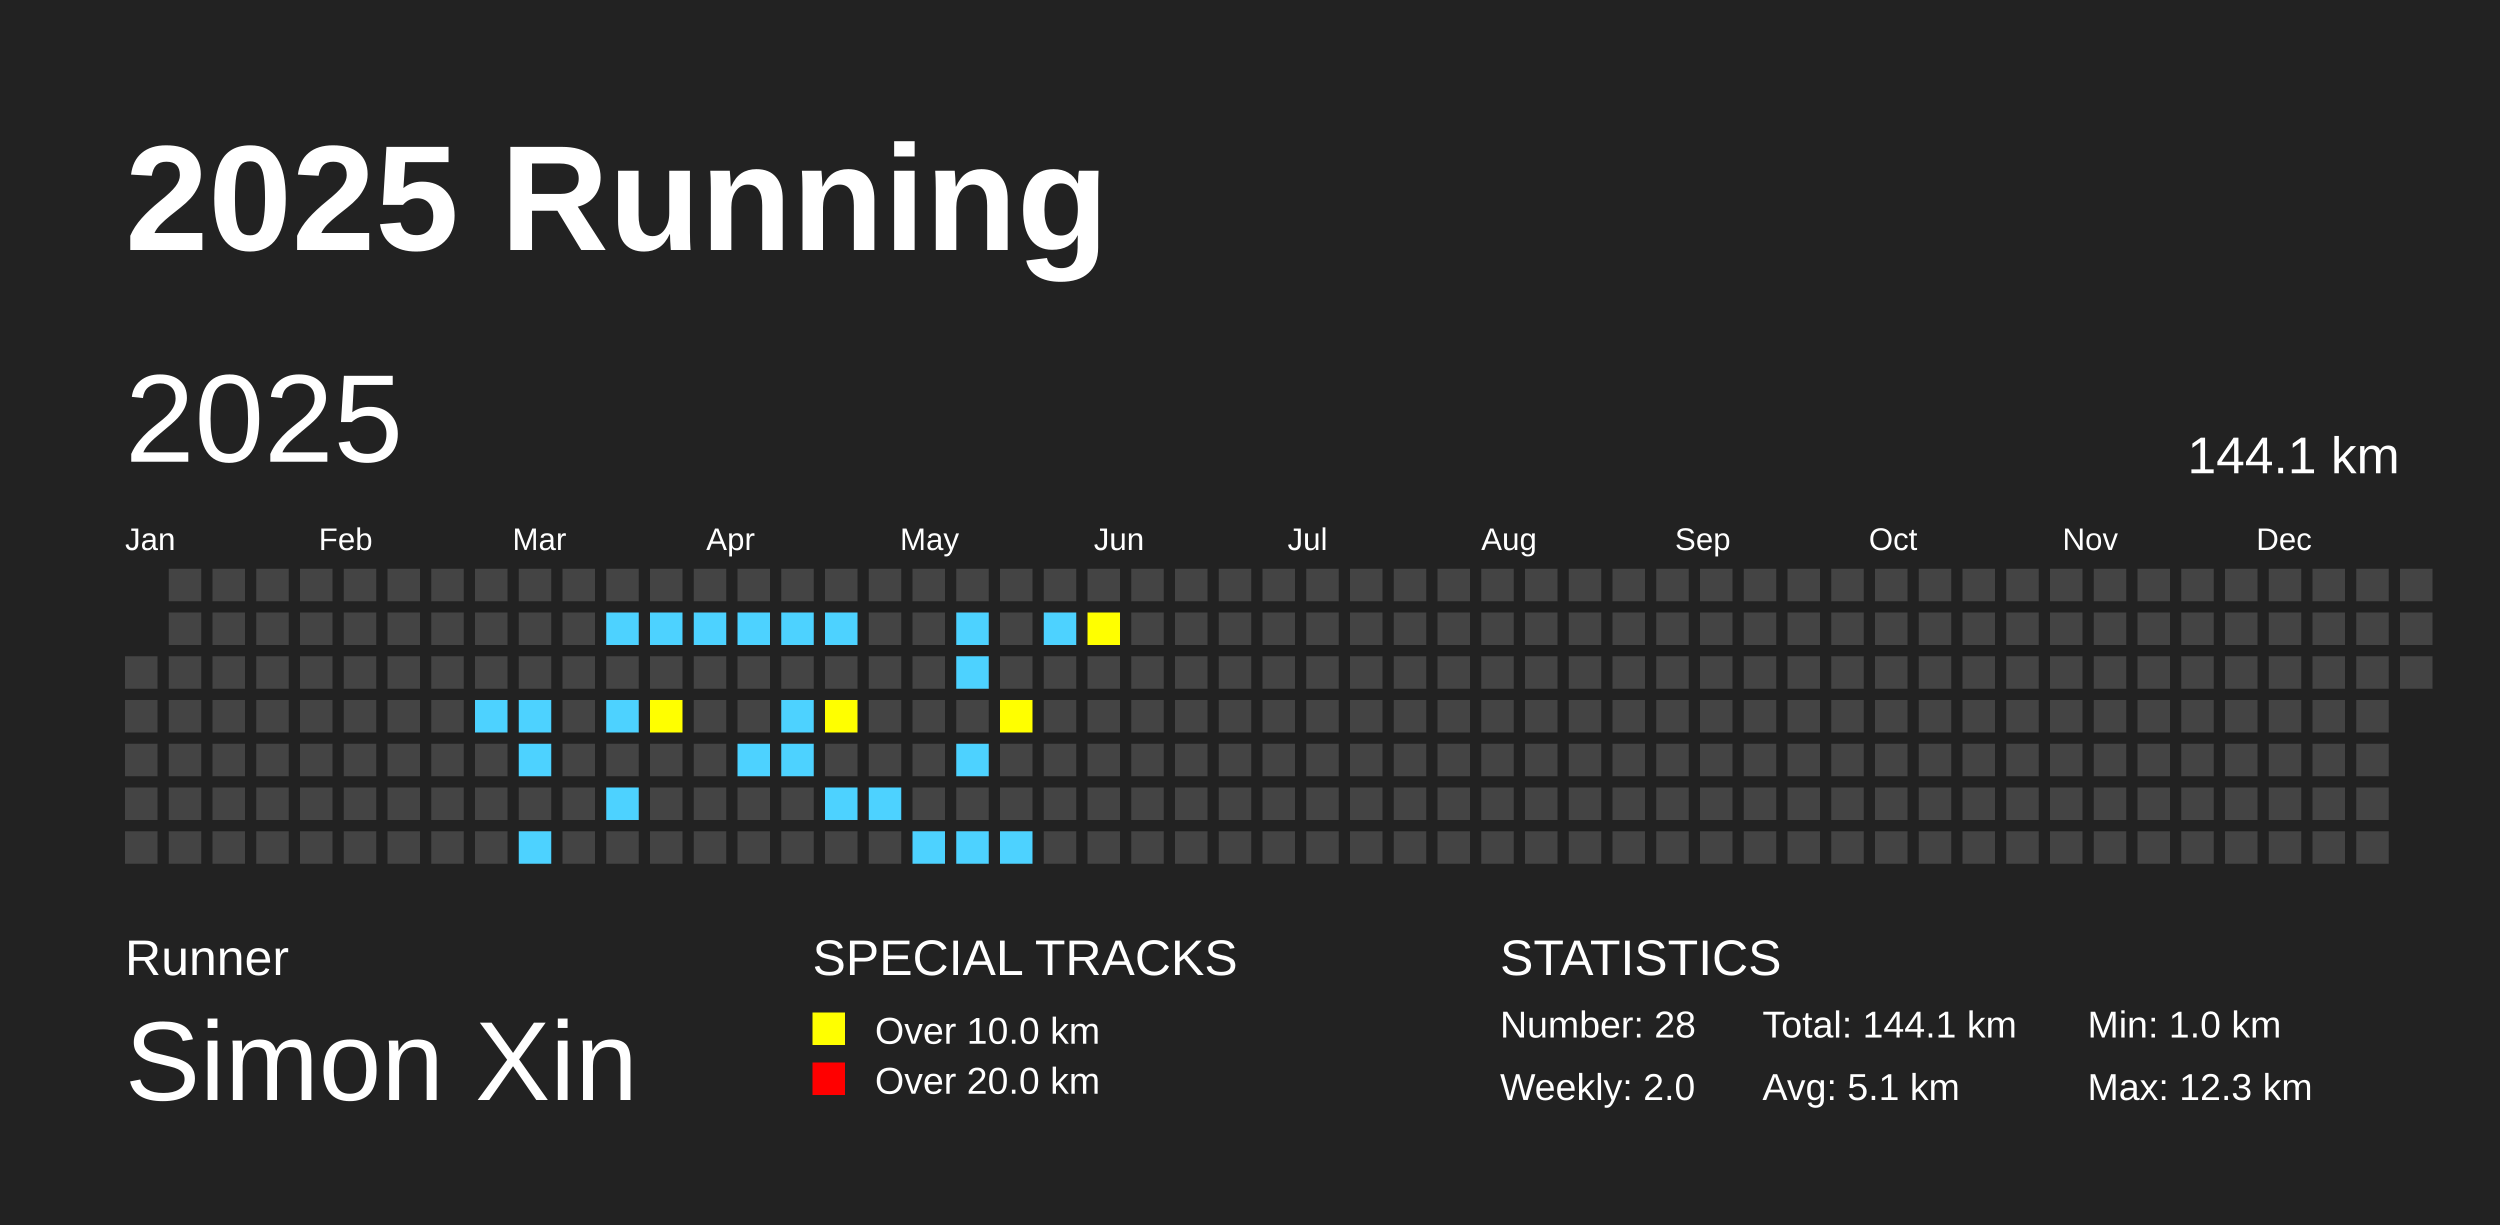
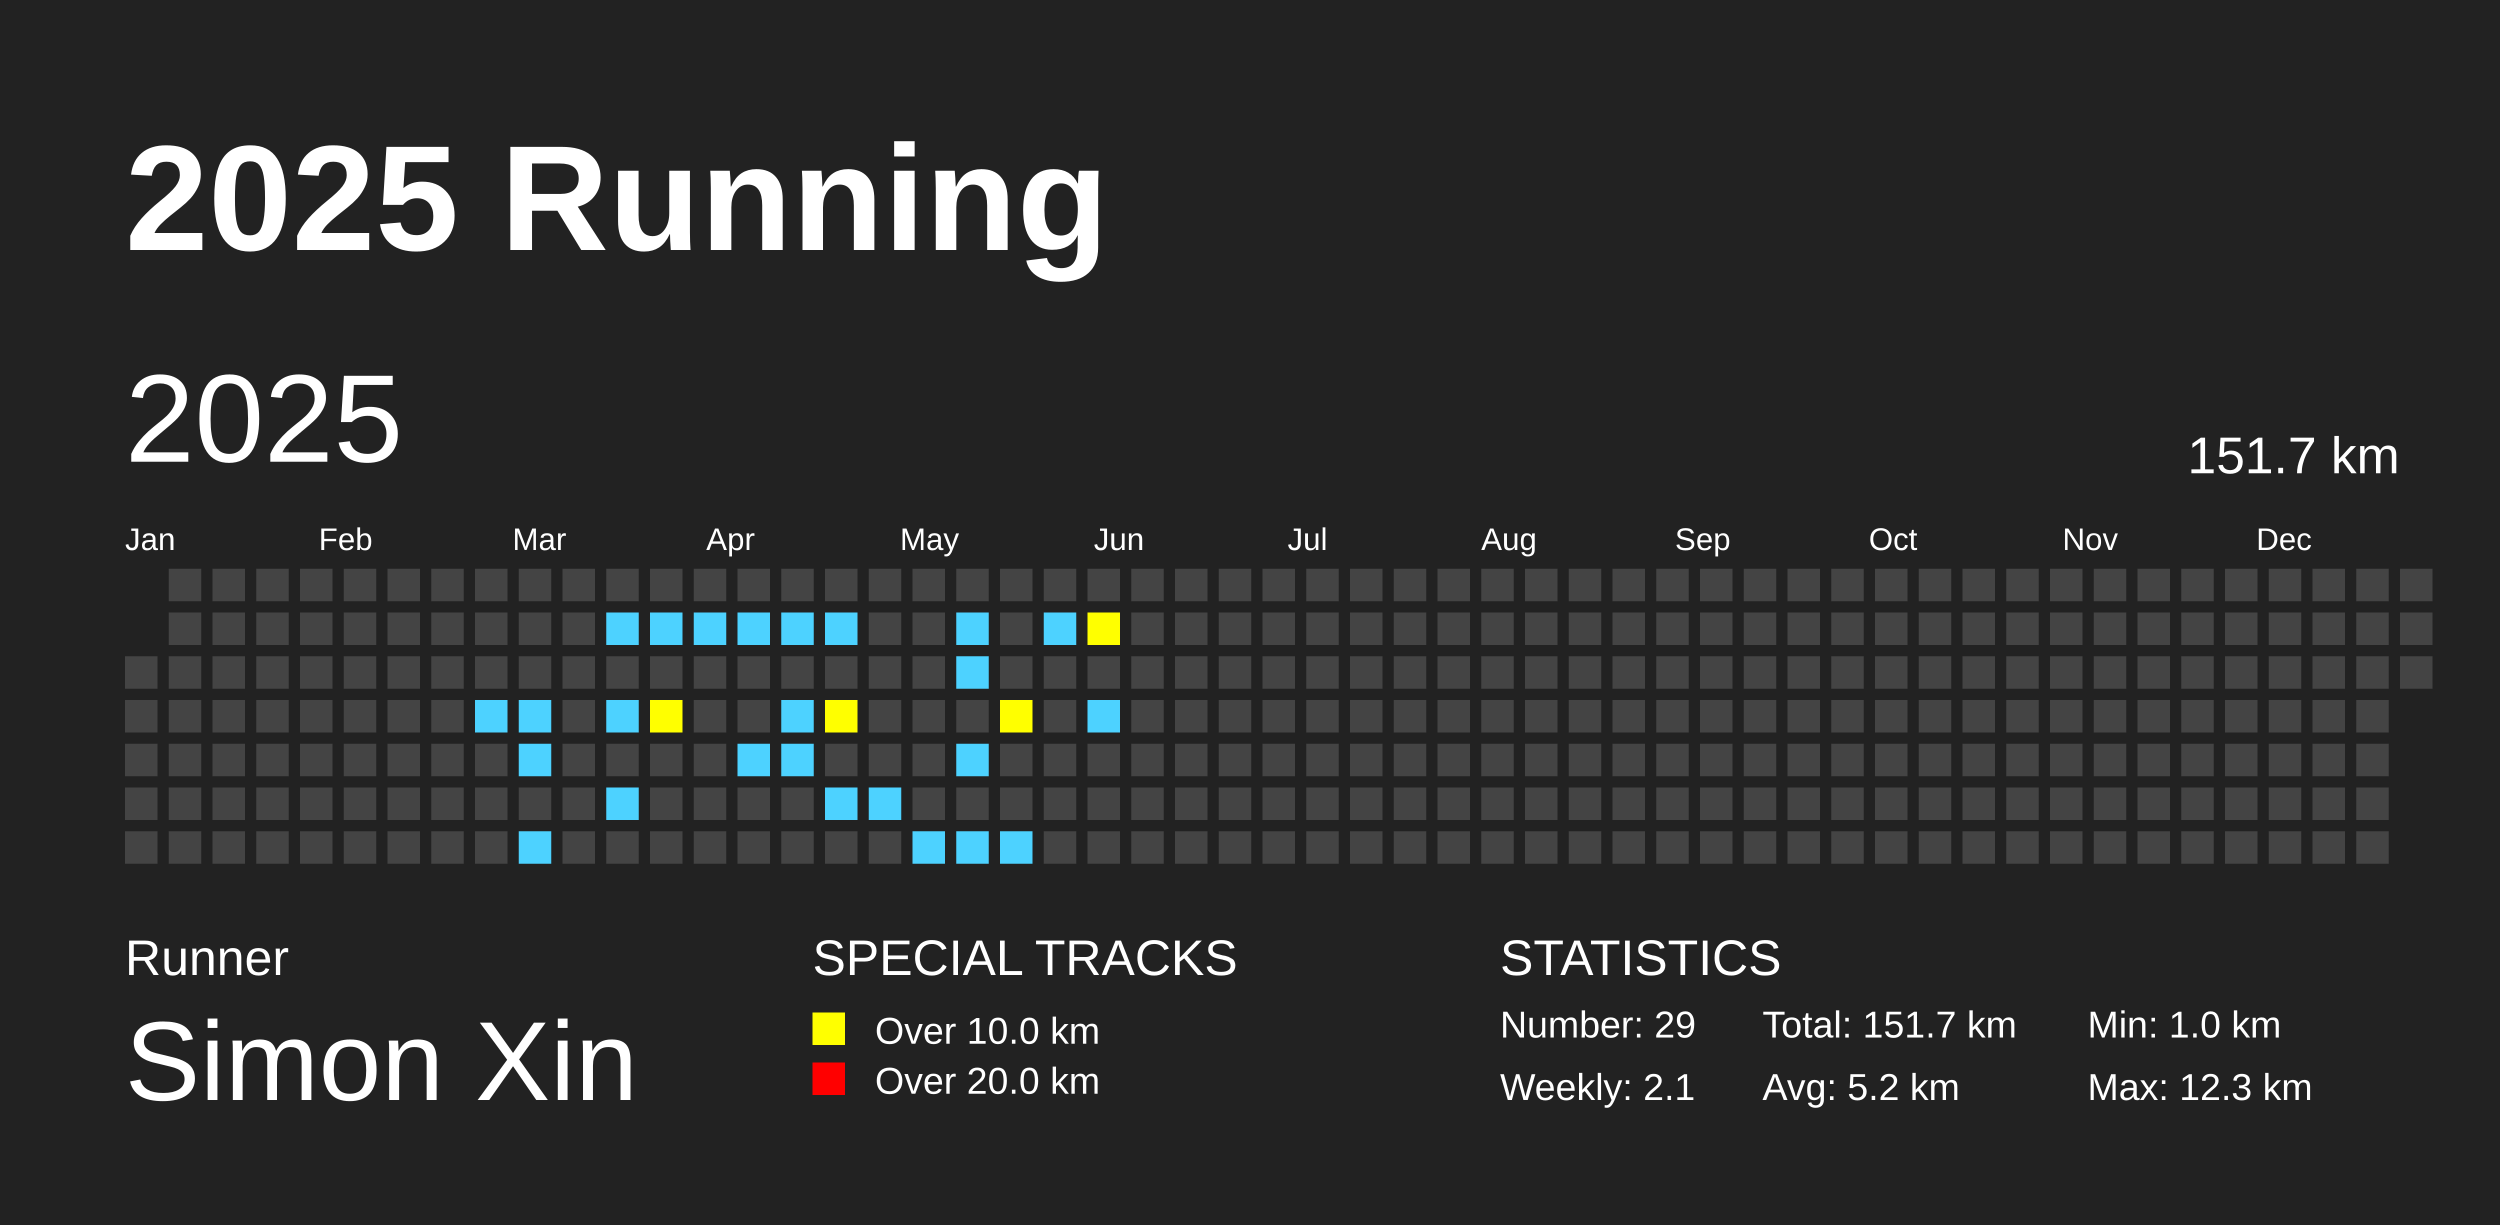
<svg xmlns="http://www.w3.org/2000/svg" baseProfile="full" height="98mm" version="1.1" viewBox="0,0,200,98" width="200mm">
  <defs />
  <rect fill="#222222" height="98" width="200" x="0" y="0" />
  <text fill="#FFFFFF" style="font-size:12px; font-family:Arial; font-weight:bold;" x="10" y="20">2025 Running</text>
  <text fill="#FFFFFF" style="font-size:4px; font-family:Arial" x="10" y="78">Runner</text>
  <text fill="#FFFFFF" style="font-size:9px; font-family:Arial" x="10" y="88">Simon Xin</text>
  <text fill="#FFFFFF" style="font-size:4px; font-family:Arial" x="65" y="78">SPECIAL TRACKS</text>
  <rect fill="yellow" height="2.6" width="2.6" x="65" y="81" />
  <text fill="#FFFFFF" style="font-size:3px; font-family:Arial" x="70" y="83.5">Over 10.0 km</text>
  <rect fill="red" height="2.6" width="2.6" x="65" y="85" />
  <text fill="#FFFFFF" style="font-size:3px; font-family:Arial" x="70" y="87.5">Over 20.0 km</text>
  <text fill="#FFFFFF" style="font-size:4px; font-family:Arial" x="120" y="78">STATISTICS</text>
-   <text fill="#FFFFFF" style="font-size:3px; font-family:Arial" x="120" y="83">Number: 28</text>
-   <text fill="#FFFFFF" style="font-size:3px; font-family:Arial" x="120" y="88">Weekly: 2.0</text>
-   <text fill="#FFFFFF" style="font-size:3px; font-family:Arial" x="141" y="83">Total: 144.1 km</text>
-   <text fill="#FFFFFF" style="font-size:3px; font-family:Arial" x="141" y="88">Avg: 5.1 km</text>
+   <text fill="#FFFFFF" style="font-size:3px; font-family:Arial" x="120" y="83">Number: 29</text>
+   <text fill="#FFFFFF" style="font-size:3px; font-family:Arial" x="120" y="88">Weekly: 2.1</text>
+   <text fill="#FFFFFF" style="font-size:3px; font-family:Arial" x="141" y="83">Total: 151.7 km</text>
+   <text fill="#FFFFFF" style="font-size:3px; font-family:Arial" x="141" y="88">Avg: 5.2 km</text>
  <text fill="#FFFFFF" style="font-size:3px; font-family:Arial" x="167" y="83">Min: 1.0 km</text>
  <text fill="#FFFFFF" style="font-size:3px; font-family:Arial" x="167" y="88">Max: 12.3 km</text>
  <text dominant-baseline="hanging" fill="#FFFFFF" style="font-size:10.0px; font-family:Arial;" x="10" y="30">2025</text>
-   <text dominant-baseline="hanging" fill="#FFFFFF" style="font-size:4.125px; font-family:Arial;" x="175" y="35">144.1 km</text>
+   <text dominant-baseline="hanging" fill="#FFFFFF" style="font-size:4.125px; font-family:Arial;" x="175" y="35">151.7 km</text>
  <text fill="#FFFFFF" style="font-size:2.5px; font-family:Arial" x="10.0" y="44">Jan</text>
  <text fill="#FFFFFF" style="font-size:2.5px; font-family:Arial" x="25.5" y="44">Feb</text>
  <text fill="#FFFFFF" style="font-size:2.5px; font-family:Arial" x="41.0" y="44">Mar</text>
  <text fill="#FFFFFF" style="font-size:2.5px; font-family:Arial" x="56.5" y="44">Apr</text>
  <text fill="#FFFFFF" style="font-size:2.5px; font-family:Arial" x="72.0" y="44">May</text>
  <text fill="#FFFFFF" style="font-size:2.5px; font-family:Arial" x="87.5" y="44">Jun</text>
  <text fill="#FFFFFF" style="font-size:2.5px; font-family:Arial" x="103.0" y="44">Jul</text>
  <text fill="#FFFFFF" style="font-size:2.5px; font-family:Arial" x="118.5" y="44">Aug</text>
  <text fill="#FFFFFF" style="font-size:2.5px; font-family:Arial" x="134.0" y="44">Sep</text>
  <text fill="#FFFFFF" style="font-size:2.5px; font-family:Arial" x="149.5" y="44">Oct</text>
  <text fill="#FFFFFF" style="font-size:2.5px; font-family:Arial" x="165.0" y="44">Nov</text>
  <text fill="#FFFFFF" style="font-size:2.5px; font-family:Arial" x="180.5" y="44">Dec</text>
  <rect fill="#444444" height="2.6" width="2.6" x="10.0" y="52.5" />
  <rect fill="#444444" height="2.6" width="2.6" x="10.0" y="56.0" />
  <rect fill="#444444" height="2.6" width="2.6" x="10.0" y="59.5" />
  <rect fill="#444444" height="2.6" width="2.6" x="10.0" y="63.0" />
  <rect fill="#444444" height="2.6" width="2.6" x="10.0" y="66.5" />
  <rect fill="#444444" height="2.6" width="2.6" x="13.5" y="45.5" />
  <rect fill="#444444" height="2.6" width="2.6" x="13.5" y="49.0" />
  <rect fill="#444444" height="2.6" width="2.6" x="13.5" y="52.5" />
  <rect fill="#444444" height="2.6" width="2.6" x="13.5" y="56.0" />
  <rect fill="#444444" height="2.6" width="2.6" x="13.5" y="59.5" />
  <rect fill="#444444" height="2.6" width="2.6" x="13.5" y="63.0" />
  <rect fill="#444444" height="2.6" width="2.6" x="13.5" y="66.5" />
  <rect fill="#444444" height="2.6" width="2.6" x="17.0" y="45.5" />
  <rect fill="#444444" height="2.6" width="2.6" x="17.0" y="49.0" />
  <rect fill="#444444" height="2.6" width="2.6" x="17.0" y="52.5" />
  <rect fill="#444444" height="2.6" width="2.6" x="17.0" y="56.0" />
  <rect fill="#444444" height="2.6" width="2.6" x="17.0" y="59.5" />
  <rect fill="#444444" height="2.6" width="2.6" x="17.0" y="63.0" />
  <rect fill="#444444" height="2.6" width="2.6" x="17.0" y="66.5" />
  <rect fill="#444444" height="2.6" width="2.6" x="20.5" y="45.5" />
  <rect fill="#444444" height="2.6" width="2.6" x="20.5" y="49.0" />
  <rect fill="#444444" height="2.6" width="2.6" x="20.5" y="52.5" />
  <rect fill="#444444" height="2.6" width="2.6" x="20.5" y="56.0" />
  <rect fill="#444444" height="2.6" width="2.6" x="20.5" y="59.5" />
  <rect fill="#444444" height="2.6" width="2.6" x="20.5" y="63.0" />
  <rect fill="#444444" height="2.6" width="2.6" x="20.5" y="66.5" />
  <rect fill="#444444" height="2.6" width="2.6" x="24.0" y="45.5" />
  <rect fill="#444444" height="2.6" width="2.6" x="24.0" y="49.0" />
  <rect fill="#444444" height="2.6" width="2.6" x="24.0" y="52.5" />
  <rect fill="#444444" height="2.6" width="2.6" x="24.0" y="56.0" />
  <rect fill="#444444" height="2.6" width="2.6" x="24.0" y="59.5" />
  <rect fill="#444444" height="2.6" width="2.6" x="24.0" y="63.0" />
  <rect fill="#444444" height="2.6" width="2.6" x="24.0" y="66.5" />
  <rect fill="#444444" height="2.6" width="2.6" x="27.5" y="45.5" />
  <rect fill="#444444" height="2.6" width="2.6" x="27.5" y="49.0" />
  <rect fill="#444444" height="2.6" width="2.6" x="27.5" y="52.5" />
  <rect fill="#444444" height="2.6" width="2.6" x="27.5" y="56.0" />
  <rect fill="#444444" height="2.6" width="2.6" x="27.5" y="59.5" />
  <rect fill="#444444" height="2.6" width="2.6" x="27.5" y="63.0" />
  <rect fill="#444444" height="2.6" width="2.6" x="27.5" y="66.5" />
  <rect fill="#444444" height="2.6" width="2.6" x="31.0" y="45.5" />
  <rect fill="#444444" height="2.6" width="2.6" x="31.0" y="49.0" />
  <rect fill="#444444" height="2.6" width="2.6" x="31.0" y="52.5" />
  <rect fill="#444444" height="2.6" width="2.6" x="31.0" y="56.0" />
  <rect fill="#444444" height="2.6" width="2.6" x="31.0" y="59.5" />
  <rect fill="#444444" height="2.6" width="2.6" x="31.0" y="63.0" />
  <rect fill="#444444" height="2.6" width="2.6" x="31.0" y="66.5" />
  <rect fill="#444444" height="2.6" width="2.6" x="34.5" y="45.5" />
  <rect fill="#444444" height="2.6" width="2.6" x="34.5" y="49.0" />
  <rect fill="#444444" height="2.6" width="2.6" x="34.5" y="52.5" />
  <rect fill="#444444" height="2.6" width="2.6" x="34.5" y="56.0" />
  <rect fill="#444444" height="2.6" width="2.6" x="34.5" y="59.5" />
  <rect fill="#444444" height="2.6" width="2.6" x="34.5" y="63.0" />
  <rect fill="#444444" height="2.6" width="2.6" x="34.5" y="66.5" />
  <rect fill="#444444" height="2.6" width="2.6" x="38.0" y="45.5" />
  <rect fill="#444444" height="2.6" width="2.6" x="38.0" y="49.0" />
  <rect fill="#444444" height="2.6" width="2.6" x="38.0" y="52.5" />
  <rect fill="#4DD2FF" height="2.6" width="2.6" x="38.0" y="56.0" />
  <rect fill="#444444" height="2.6" width="2.6" x="38.0" y="59.5" />
  <rect fill="#444444" height="2.6" width="2.6" x="38.0" y="63.0" />
  <rect fill="#444444" height="2.6" width="2.6" x="38.0" y="66.5" />
  <rect fill="#444444" height="2.6" width="2.6" x="41.5" y="45.5" />
  <rect fill="#444444" height="2.6" width="2.6" x="41.5" y="49.0" />
  <rect fill="#444444" height="2.6" width="2.6" x="41.5" y="52.5" />
  <rect fill="#4DD2FF" height="2.6" width="2.6" x="41.5" y="56.0" />
  <rect fill="#4DD2FF" height="2.6" width="2.6" x="41.5" y="59.5" />
  <rect fill="#444444" height="2.6" width="2.6" x="41.5" y="63.0" />
  <rect fill="#4DD2FF" height="2.6" width="2.6" x="41.5" y="66.5" />
  <rect fill="#444444" height="2.6" width="2.6" x="45.0" y="45.5" />
  <rect fill="#444444" height="2.6" width="2.6" x="45.0" y="49.0" />
  <rect fill="#444444" height="2.6" width="2.6" x="45.0" y="52.5" />
  <rect fill="#444444" height="2.6" width="2.6" x="45.0" y="56.0" />
  <rect fill="#444444" height="2.6" width="2.6" x="45.0" y="59.5" />
  <rect fill="#444444" height="2.6" width="2.6" x="45.0" y="63.0" />
  <rect fill="#444444" height="2.6" width="2.6" x="45.0" y="66.5" />
  <rect fill="#444444" height="2.6" width="2.6" x="48.5" y="45.5" />
  <rect fill="#4DD2FF" height="2.6" width="2.6" x="48.5" y="49.0" />
  <rect fill="#444444" height="2.6" width="2.6" x="48.5" y="52.5" />
  <rect fill="#4DD2FF" height="2.6" width="2.6" x="48.5" y="56.0" />
  <rect fill="#444444" height="2.6" width="2.6" x="48.5" y="59.5" />
  <rect fill="#4DD2FF" height="2.6" width="2.6" x="48.5" y="63.0" />
  <rect fill="#444444" height="2.6" width="2.6" x="48.5" y="66.5" />
  <rect fill="#444444" height="2.6" width="2.6" x="52.0" y="45.5" />
  <rect fill="#4DD2FF" height="2.6" width="2.6" x="52.0" y="49.0" />
  <rect fill="#444444" height="2.6" width="2.6" x="52.0" y="52.5" />
  <rect fill="yellow" height="2.6" width="2.6" x="52.0" y="56.0" />
  <rect fill="#444444" height="2.6" width="2.6" x="52.0" y="59.5" />
  <rect fill="#444444" height="2.6" width="2.6" x="52.0" y="63.0" />
  <rect fill="#444444" height="2.6" width="2.6" x="52.0" y="66.5" />
  <rect fill="#444444" height="2.6" width="2.6" x="55.5" y="45.5" />
  <rect fill="#4DD2FF" height="2.6" width="2.6" x="55.5" y="49.0" />
  <rect fill="#444444" height="2.6" width="2.6" x="55.5" y="52.5" />
  <rect fill="#444444" height="2.6" width="2.6" x="55.5" y="56.0" />
  <rect fill="#444444" height="2.6" width="2.6" x="55.5" y="59.5" />
  <rect fill="#444444" height="2.6" width="2.6" x="55.5" y="63.0" />
  <rect fill="#444444" height="2.6" width="2.6" x="55.5" y="66.5" />
  <rect fill="#444444" height="2.6" width="2.6" x="59.0" y="45.5" />
  <rect fill="#4DD2FF" height="2.6" width="2.6" x="59.0" y="49.0" />
  <rect fill="#444444" height="2.6" width="2.6" x="59.0" y="52.5" />
  <rect fill="#444444" height="2.6" width="2.6" x="59.0" y="56.0" />
  <rect fill="#4DD2FF" height="2.6" width="2.6" x="59.0" y="59.5" />
  <rect fill="#444444" height="2.6" width="2.6" x="59.0" y="63.0" />
  <rect fill="#444444" height="2.6" width="2.6" x="59.0" y="66.5" />
  <rect fill="#444444" height="2.6" width="2.6" x="62.5" y="45.5" />
  <rect fill="#4DD2FF" height="2.6" width="2.6" x="62.5" y="49.0" />
  <rect fill="#444444" height="2.6" width="2.6" x="62.5" y="52.5" />
  <rect fill="#4DD2FF" height="2.6" width="2.6" x="62.5" y="56.0" />
  <rect fill="#4DD2FF" height="2.6" width="2.6" x="62.5" y="59.5" />
  <rect fill="#444444" height="2.6" width="2.6" x="62.5" y="63.0" />
  <rect fill="#444444" height="2.6" width="2.6" x="62.5" y="66.5" />
  <rect fill="#444444" height="2.6" width="2.6" x="66.0" y="45.5" />
  <rect fill="#4DD2FF" height="2.6" width="2.6" x="66.0" y="49.0" />
  <rect fill="#444444" height="2.6" width="2.6" x="66.0" y="52.5" />
  <rect fill="yellow" height="2.6" width="2.6" x="66.0" y="56.0" />
  <rect fill="#444444" height="2.6" width="2.6" x="66.0" y="59.5" />
  <rect fill="#4DD2FF" height="2.6" width="2.6" x="66.0" y="63.0" />
  <rect fill="#444444" height="2.6" width="2.6" x="66.0" y="66.5" />
  <rect fill="#444444" height="2.6" width="2.6" x="69.5" y="45.5" />
  <rect fill="#444444" height="2.6" width="2.6" x="69.5" y="49.0" />
  <rect fill="#444444" height="2.6" width="2.6" x="69.5" y="52.5" />
  <rect fill="#444444" height="2.6" width="2.6" x="69.5" y="56.0" />
  <rect fill="#444444" height="2.6" width="2.6" x="69.5" y="59.5" />
  <rect fill="#4DD2FF" height="2.6" width="2.6" x="69.5" y="63.0" />
  <rect fill="#444444" height="2.6" width="2.6" x="69.5" y="66.5" />
  <rect fill="#444444" height="2.6" width="2.6" x="73.0" y="45.5" />
  <rect fill="#444444" height="2.6" width="2.6" x="73.0" y="49.0" />
  <rect fill="#444444" height="2.6" width="2.6" x="73.0" y="52.5" />
  <rect fill="#444444" height="2.6" width="2.6" x="73.0" y="56.0" />
  <rect fill="#444444" height="2.6" width="2.6" x="73.0" y="59.5" />
  <rect fill="#444444" height="2.6" width="2.6" x="73.0" y="63.0" />
  <rect fill="#4DD2FF" height="2.6" width="2.6" x="73.0" y="66.5" />
  <rect fill="#444444" height="2.6" width="2.6" x="76.5" y="45.5" />
  <rect fill="#4DD2FF" height="2.6" width="2.6" x="76.5" y="49.0" />
  <rect fill="#4DD2FF" height="2.6" width="2.6" x="76.5" y="52.5" />
  <rect fill="#444444" height="2.6" width="2.6" x="76.5" y="56.0" />
  <rect fill="#4DD2FF" height="2.6" width="2.6" x="76.5" y="59.5" />
  <rect fill="#444444" height="2.6" width="2.6" x="76.5" y="63.0" />
  <rect fill="#4DD2FF" height="2.6" width="2.6" x="76.5" y="66.5" />
  <rect fill="#444444" height="2.6" width="2.6" x="80.0" y="45.5" />
  <rect fill="#444444" height="2.6" width="2.6" x="80.0" y="49.0" />
  <rect fill="#444444" height="2.6" width="2.6" x="80.0" y="52.5" />
  <rect fill="yellow" height="2.6" width="2.6" x="80.0" y="56.0" />
  <rect fill="#444444" height="2.6" width="2.6" x="80.0" y="59.5" />
  <rect fill="#444444" height="2.6" width="2.6" x="80.0" y="63.0" />
  <rect fill="#4DD2FF" height="2.6" width="2.6" x="80.0" y="66.5" />
  <rect fill="#444444" height="2.6" width="2.6" x="83.5" y="45.5" />
  <rect fill="#4DD2FF" height="2.6" width="2.6" x="83.5" y="49.0" />
  <rect fill="#444444" height="2.6" width="2.6" x="83.5" y="52.5" />
  <rect fill="#444444" height="2.6" width="2.6" x="83.5" y="56.0" />
  <rect fill="#444444" height="2.6" width="2.6" x="83.5" y="59.5" />
  <rect fill="#444444" height="2.6" width="2.6" x="83.5" y="63.0" />
  <rect fill="#444444" height="2.6" width="2.6" x="83.5" y="66.5" />
  <rect fill="#444444" height="2.6" width="2.6" x="87.0" y="45.5" />
  <rect fill="yellow" height="2.6" width="2.6" x="87.0" y="49.0" />
  <rect fill="#444444" height="2.6" width="2.6" x="87.0" y="52.5" />
-   <rect fill="#444444" height="2.6" width="2.6" x="87.0" y="56.0" />
+   <rect fill="#4DD2FF" height="2.6" width="2.6" x="87.0" y="56.0" />
  <rect fill="#444444" height="2.6" width="2.6" x="87.0" y="59.5" />
  <rect fill="#444444" height="2.6" width="2.6" x="87.0" y="63.0" />
  <rect fill="#444444" height="2.6" width="2.6" x="87.0" y="66.5" />
  <rect fill="#444444" height="2.6" width="2.6" x="90.5" y="45.5" />
  <rect fill="#444444" height="2.6" width="2.6" x="90.5" y="49.0" />
  <rect fill="#444444" height="2.6" width="2.6" x="90.5" y="52.5" />
  <rect fill="#444444" height="2.6" width="2.6" x="90.5" y="56.0" />
  <rect fill="#444444" height="2.6" width="2.6" x="90.5" y="59.5" />
  <rect fill="#444444" height="2.6" width="2.6" x="90.5" y="63.0" />
  <rect fill="#444444" height="2.6" width="2.6" x="90.5" y="66.5" />
  <rect fill="#444444" height="2.6" width="2.6" x="94.0" y="45.5" />
  <rect fill="#444444" height="2.6" width="2.6" x="94.0" y="49.0" />
  <rect fill="#444444" height="2.6" width="2.6" x="94.0" y="52.5" />
  <rect fill="#444444" height="2.6" width="2.6" x="94.0" y="56.0" />
  <rect fill="#444444" height="2.6" width="2.6" x="94.0" y="59.5" />
  <rect fill="#444444" height="2.6" width="2.6" x="94.0" y="63.0" />
  <rect fill="#444444" height="2.6" width="2.6" x="94.0" y="66.5" />
  <rect fill="#444444" height="2.6" width="2.6" x="97.5" y="45.5" />
  <rect fill="#444444" height="2.6" width="2.6" x="97.5" y="49.0" />
  <rect fill="#444444" height="2.6" width="2.6" x="97.5" y="52.5" />
  <rect fill="#444444" height="2.6" width="2.6" x="97.5" y="56.0" />
  <rect fill="#444444" height="2.6" width="2.6" x="97.5" y="59.5" />
  <rect fill="#444444" height="2.6" width="2.6" x="97.5" y="63.0" />
  <rect fill="#444444" height="2.6" width="2.6" x="97.5" y="66.5" />
  <rect fill="#444444" height="2.6" width="2.6" x="101.0" y="45.5" />
  <rect fill="#444444" height="2.6" width="2.6" x="101.0" y="49.0" />
  <rect fill="#444444" height="2.6" width="2.6" x="101.0" y="52.5" />
  <rect fill="#444444" height="2.6" width="2.6" x="101.0" y="56.0" />
  <rect fill="#444444" height="2.6" width="2.6" x="101.0" y="59.5" />
  <rect fill="#444444" height="2.6" width="2.6" x="101.0" y="63.0" />
  <rect fill="#444444" height="2.6" width="2.6" x="101.0" y="66.5" />
  <rect fill="#444444" height="2.6" width="2.6" x="104.5" y="45.5" />
  <rect fill="#444444" height="2.6" width="2.6" x="104.5" y="49.0" />
  <rect fill="#444444" height="2.6" width="2.6" x="104.5" y="52.5" />
  <rect fill="#444444" height="2.6" width="2.6" x="104.5" y="56.0" />
  <rect fill="#444444" height="2.6" width="2.6" x="104.5" y="59.5" />
  <rect fill="#444444" height="2.6" width="2.6" x="104.5" y="63.0" />
  <rect fill="#444444" height="2.6" width="2.6" x="104.5" y="66.5" />
  <rect fill="#444444" height="2.6" width="2.6" x="108.0" y="45.5" />
  <rect fill="#444444" height="2.6" width="2.6" x="108.0" y="49.0" />
  <rect fill="#444444" height="2.6" width="2.6" x="108.0" y="52.5" />
  <rect fill="#444444" height="2.6" width="2.6" x="108.0" y="56.0" />
  <rect fill="#444444" height="2.6" width="2.6" x="108.0" y="59.5" />
  <rect fill="#444444" height="2.6" width="2.6" x="108.0" y="63.0" />
  <rect fill="#444444" height="2.6" width="2.6" x="108.0" y="66.5" />
  <rect fill="#444444" height="2.6" width="2.6" x="111.5" y="45.5" />
  <rect fill="#444444" height="2.6" width="2.6" x="111.5" y="49.0" />
  <rect fill="#444444" height="2.6" width="2.6" x="111.5" y="52.5" />
  <rect fill="#444444" height="2.6" width="2.6" x="111.5" y="56.0" />
  <rect fill="#444444" height="2.6" width="2.6" x="111.5" y="59.5" />
  <rect fill="#444444" height="2.6" width="2.6" x="111.5" y="63.0" />
  <rect fill="#444444" height="2.6" width="2.6" x="111.5" y="66.5" />
  <rect fill="#444444" height="2.6" width="2.6" x="115.0" y="45.5" />
  <rect fill="#444444" height="2.6" width="2.6" x="115.0" y="49.0" />
  <rect fill="#444444" height="2.6" width="2.6" x="115.0" y="52.5" />
  <rect fill="#444444" height="2.6" width="2.6" x="115.0" y="56.0" />
  <rect fill="#444444" height="2.6" width="2.6" x="115.0" y="59.5" />
  <rect fill="#444444" height="2.6" width="2.6" x="115.0" y="63.0" />
  <rect fill="#444444" height="2.6" width="2.6" x="115.0" y="66.5" />
  <rect fill="#444444" height="2.6" width="2.6" x="118.5" y="45.5" />
  <rect fill="#444444" height="2.6" width="2.6" x="118.5" y="49.0" />
  <rect fill="#444444" height="2.6" width="2.6" x="118.5" y="52.5" />
  <rect fill="#444444" height="2.6" width="2.6" x="118.5" y="56.0" />
  <rect fill="#444444" height="2.6" width="2.6" x="118.5" y="59.5" />
  <rect fill="#444444" height="2.6" width="2.6" x="118.5" y="63.0" />
  <rect fill="#444444" height="2.6" width="2.6" x="118.5" y="66.5" />
  <rect fill="#444444" height="2.6" width="2.6" x="122.0" y="45.5" />
  <rect fill="#444444" height="2.6" width="2.6" x="122.0" y="49.0" />
  <rect fill="#444444" height="2.6" width="2.6" x="122.0" y="52.5" />
  <rect fill="#444444" height="2.6" width="2.6" x="122.0" y="56.0" />
  <rect fill="#444444" height="2.6" width="2.6" x="122.0" y="59.5" />
  <rect fill="#444444" height="2.6" width="2.6" x="122.0" y="63.0" />
  <rect fill="#444444" height="2.6" width="2.6" x="122.0" y="66.5" />
  <rect fill="#444444" height="2.6" width="2.6" x="125.5" y="45.5" />
  <rect fill="#444444" height="2.6" width="2.6" x="125.5" y="49.0" />
  <rect fill="#444444" height="2.6" width="2.6" x="125.5" y="52.5" />
  <rect fill="#444444" height="2.6" width="2.6" x="125.5" y="56.0" />
  <rect fill="#444444" height="2.6" width="2.6" x="125.5" y="59.5" />
  <rect fill="#444444" height="2.6" width="2.6" x="125.5" y="63.0" />
  <rect fill="#444444" height="2.6" width="2.6" x="125.5" y="66.5" />
  <rect fill="#444444" height="2.6" width="2.6" x="129.0" y="45.5" />
  <rect fill="#444444" height="2.6" width="2.6" x="129.0" y="49.0" />
  <rect fill="#444444" height="2.6" width="2.6" x="129.0" y="52.5" />
  <rect fill="#444444" height="2.6" width="2.6" x="129.0" y="56.0" />
  <rect fill="#444444" height="2.6" width="2.6" x="129.0" y="59.5" />
  <rect fill="#444444" height="2.6" width="2.6" x="129.0" y="63.0" />
  <rect fill="#444444" height="2.6" width="2.6" x="129.0" y="66.5" />
  <rect fill="#444444" height="2.6" width="2.6" x="132.5" y="45.5" />
  <rect fill="#444444" height="2.6" width="2.6" x="132.5" y="49.0" />
  <rect fill="#444444" height="2.6" width="2.6" x="132.5" y="52.5" />
  <rect fill="#444444" height="2.6" width="2.6" x="132.5" y="56.0" />
  <rect fill="#444444" height="2.6" width="2.6" x="132.5" y="59.5" />
  <rect fill="#444444" height="2.6" width="2.6" x="132.5" y="63.0" />
  <rect fill="#444444" height="2.6" width="2.6" x="132.5" y="66.5" />
  <rect fill="#444444" height="2.6" width="2.6" x="136.0" y="45.5" />
  <rect fill="#444444" height="2.6" width="2.6" x="136.0" y="49.0" />
  <rect fill="#444444" height="2.6" width="2.6" x="136.0" y="52.5" />
  <rect fill="#444444" height="2.6" width="2.6" x="136.0" y="56.0" />
  <rect fill="#444444" height="2.6" width="2.6" x="136.0" y="59.5" />
  <rect fill="#444444" height="2.6" width="2.6" x="136.0" y="63.0" />
  <rect fill="#444444" height="2.6" width="2.6" x="136.0" y="66.5" />
  <rect fill="#444444" height="2.6" width="2.6" x="139.5" y="45.5" />
  <rect fill="#444444" height="2.6" width="2.6" x="139.5" y="49.0" />
  <rect fill="#444444" height="2.6" width="2.6" x="139.5" y="52.5" />
  <rect fill="#444444" height="2.6" width="2.6" x="139.5" y="56.0" />
  <rect fill="#444444" height="2.6" width="2.6" x="139.5" y="59.5" />
  <rect fill="#444444" height="2.6" width="2.6" x="139.5" y="63.0" />
  <rect fill="#444444" height="2.6" width="2.6" x="139.5" y="66.5" />
  <rect fill="#444444" height="2.6" width="2.6" x="143.0" y="45.5" />
  <rect fill="#444444" height="2.6" width="2.6" x="143.0" y="49.0" />
  <rect fill="#444444" height="2.6" width="2.6" x="143.0" y="52.5" />
  <rect fill="#444444" height="2.6" width="2.6" x="143.0" y="56.0" />
  <rect fill="#444444" height="2.6" width="2.6" x="143.0" y="59.5" />
  <rect fill="#444444" height="2.6" width="2.6" x="143.0" y="63.0" />
  <rect fill="#444444" height="2.6" width="2.6" x="143.0" y="66.5" />
  <rect fill="#444444" height="2.6" width="2.6" x="146.5" y="45.5" />
  <rect fill="#444444" height="2.6" width="2.6" x="146.5" y="49.0" />
  <rect fill="#444444" height="2.6" width="2.6" x="146.5" y="52.5" />
  <rect fill="#444444" height="2.6" width="2.6" x="146.5" y="56.0" />
  <rect fill="#444444" height="2.6" width="2.6" x="146.5" y="59.5" />
  <rect fill="#444444" height="2.6" width="2.6" x="146.5" y="63.0" />
  <rect fill="#444444" height="2.6" width="2.6" x="146.5" y="66.5" />
  <rect fill="#444444" height="2.6" width="2.6" x="150.0" y="45.5" />
  <rect fill="#444444" height="2.6" width="2.6" x="150.0" y="49.0" />
  <rect fill="#444444" height="2.6" width="2.6" x="150.0" y="52.5" />
  <rect fill="#444444" height="2.6" width="2.6" x="150.0" y="56.0" />
  <rect fill="#444444" height="2.6" width="2.6" x="150.0" y="59.5" />
  <rect fill="#444444" height="2.6" width="2.6" x="150.0" y="63.0" />
  <rect fill="#444444" height="2.6" width="2.6" x="150.0" y="66.5" />
  <rect fill="#444444" height="2.6" width="2.6" x="153.5" y="45.5" />
  <rect fill="#444444" height="2.6" width="2.6" x="153.5" y="49.0" />
  <rect fill="#444444" height="2.6" width="2.6" x="153.5" y="52.5" />
  <rect fill="#444444" height="2.6" width="2.6" x="153.5" y="56.0" />
  <rect fill="#444444" height="2.6" width="2.6" x="153.5" y="59.5" />
  <rect fill="#444444" height="2.6" width="2.6" x="153.5" y="63.0" />
  <rect fill="#444444" height="2.6" width="2.6" x="153.5" y="66.5" />
  <rect fill="#444444" height="2.6" width="2.6" x="157.0" y="45.5" />
  <rect fill="#444444" height="2.6" width="2.6" x="157.0" y="49.0" />
  <rect fill="#444444" height="2.6" width="2.6" x="157.0" y="52.5" />
  <rect fill="#444444" height="2.6" width="2.6" x="157.0" y="56.0" />
  <rect fill="#444444" height="2.6" width="2.6" x="157.0" y="59.5" />
  <rect fill="#444444" height="2.6" width="2.6" x="157.0" y="63.0" />
  <rect fill="#444444" height="2.6" width="2.6" x="157.0" y="66.5" />
  <rect fill="#444444" height="2.6" width="2.6" x="160.5" y="45.5" />
  <rect fill="#444444" height="2.6" width="2.6" x="160.5" y="49.0" />
  <rect fill="#444444" height="2.6" width="2.6" x="160.5" y="52.5" />
  <rect fill="#444444" height="2.6" width="2.6" x="160.5" y="56.0" />
  <rect fill="#444444" height="2.6" width="2.6" x="160.5" y="59.5" />
  <rect fill="#444444" height="2.6" width="2.6" x="160.5" y="63.0" />
  <rect fill="#444444" height="2.6" width="2.6" x="160.5" y="66.5" />
  <rect fill="#444444" height="2.6" width="2.6" x="164.0" y="45.5" />
  <rect fill="#444444" height="2.6" width="2.6" x="164.0" y="49.0" />
  <rect fill="#444444" height="2.6" width="2.6" x="164.0" y="52.5" />
  <rect fill="#444444" height="2.6" width="2.6" x="164.0" y="56.0" />
  <rect fill="#444444" height="2.6" width="2.6" x="164.0" y="59.5" />
  <rect fill="#444444" height="2.6" width="2.6" x="164.0" y="63.0" />
  <rect fill="#444444" height="2.6" width="2.6" x="164.0" y="66.5" />
  <rect fill="#444444" height="2.6" width="2.6" x="167.5" y="45.5" />
  <rect fill="#444444" height="2.6" width="2.6" x="167.5" y="49.0" />
  <rect fill="#444444" height="2.6" width="2.6" x="167.5" y="52.5" />
  <rect fill="#444444" height="2.6" width="2.6" x="167.5" y="56.0" />
  <rect fill="#444444" height="2.6" width="2.6" x="167.5" y="59.5" />
  <rect fill="#444444" height="2.6" width="2.6" x="167.5" y="63.0" />
  <rect fill="#444444" height="2.6" width="2.6" x="167.5" y="66.5" />
  <rect fill="#444444" height="2.6" width="2.6" x="171.0" y="45.5" />
  <rect fill="#444444" height="2.6" width="2.6" x="171.0" y="49.0" />
  <rect fill="#444444" height="2.6" width="2.6" x="171.0" y="52.5" />
  <rect fill="#444444" height="2.6" width="2.6" x="171.0" y="56.0" />
  <rect fill="#444444" height="2.6" width="2.6" x="171.0" y="59.5" />
  <rect fill="#444444" height="2.6" width="2.6" x="171.0" y="63.0" />
  <rect fill="#444444" height="2.6" width="2.6" x="171.0" y="66.5" />
  <rect fill="#444444" height="2.6" width="2.6" x="174.5" y="45.5" />
  <rect fill="#444444" height="2.6" width="2.6" x="174.5" y="49.0" />
  <rect fill="#444444" height="2.6" width="2.6" x="174.5" y="52.5" />
  <rect fill="#444444" height="2.6" width="2.6" x="174.5" y="56.0" />
  <rect fill="#444444" height="2.6" width="2.6" x="174.5" y="59.5" />
  <rect fill="#444444" height="2.6" width="2.6" x="174.5" y="63.0" />
  <rect fill="#444444" height="2.6" width="2.6" x="174.5" y="66.5" />
  <rect fill="#444444" height="2.6" width="2.6" x="178.0" y="45.5" />
  <rect fill="#444444" height="2.6" width="2.6" x="178.0" y="49.0" />
  <rect fill="#444444" height="2.6" width="2.6" x="178.0" y="52.5" />
  <rect fill="#444444" height="2.6" width="2.6" x="178.0" y="56.0" />
  <rect fill="#444444" height="2.6" width="2.6" x="178.0" y="59.5" />
  <rect fill="#444444" height="2.6" width="2.6" x="178.0" y="63.0" />
  <rect fill="#444444" height="2.6" width="2.6" x="178.0" y="66.5" />
  <rect fill="#444444" height="2.6" width="2.6" x="181.5" y="45.5" />
  <rect fill="#444444" height="2.6" width="2.6" x="181.5" y="49.0" />
  <rect fill="#444444" height="2.6" width="2.6" x="181.5" y="52.5" />
  <rect fill="#444444" height="2.6" width="2.6" x="181.5" y="56.0" />
  <rect fill="#444444" height="2.6" width="2.6" x="181.5" y="59.5" />
  <rect fill="#444444" height="2.6" width="2.6" x="181.5" y="63.0" />
  <rect fill="#444444" height="2.6" width="2.6" x="181.5" y="66.5" />
  <rect fill="#444444" height="2.6" width="2.6" x="185.0" y="45.5" />
  <rect fill="#444444" height="2.6" width="2.6" x="185.0" y="49.0" />
  <rect fill="#444444" height="2.6" width="2.6" x="185.0" y="52.5" />
  <rect fill="#444444" height="2.6" width="2.6" x="185.0" y="56.0" />
  <rect fill="#444444" height="2.6" width="2.6" x="185.0" y="59.5" />
  <rect fill="#444444" height="2.6" width="2.6" x="185.0" y="63.0" />
  <rect fill="#444444" height="2.6" width="2.6" x="185.0" y="66.5" />
  <rect fill="#444444" height="2.6" width="2.6" x="188.5" y="45.5" />
  <rect fill="#444444" height="2.6" width="2.6" x="188.5" y="49.0" />
  <rect fill="#444444" height="2.6" width="2.6" x="188.5" y="52.5" />
  <rect fill="#444444" height="2.6" width="2.6" x="188.5" y="56.0" />
  <rect fill="#444444" height="2.6" width="2.6" x="188.5" y="59.5" />
  <rect fill="#444444" height="2.6" width="2.6" x="188.5" y="63.0" />
  <rect fill="#444444" height="2.6" width="2.6" x="188.5" y="66.5" />
  <rect fill="#444444" height="2.6" width="2.6" x="192.0" y="45.5" />
  <rect fill="#444444" height="2.6" width="2.6" x="192.0" y="49.0" />
  <rect fill="#444444" height="2.6" width="2.6" x="192.0" y="52.5" />
</svg>
